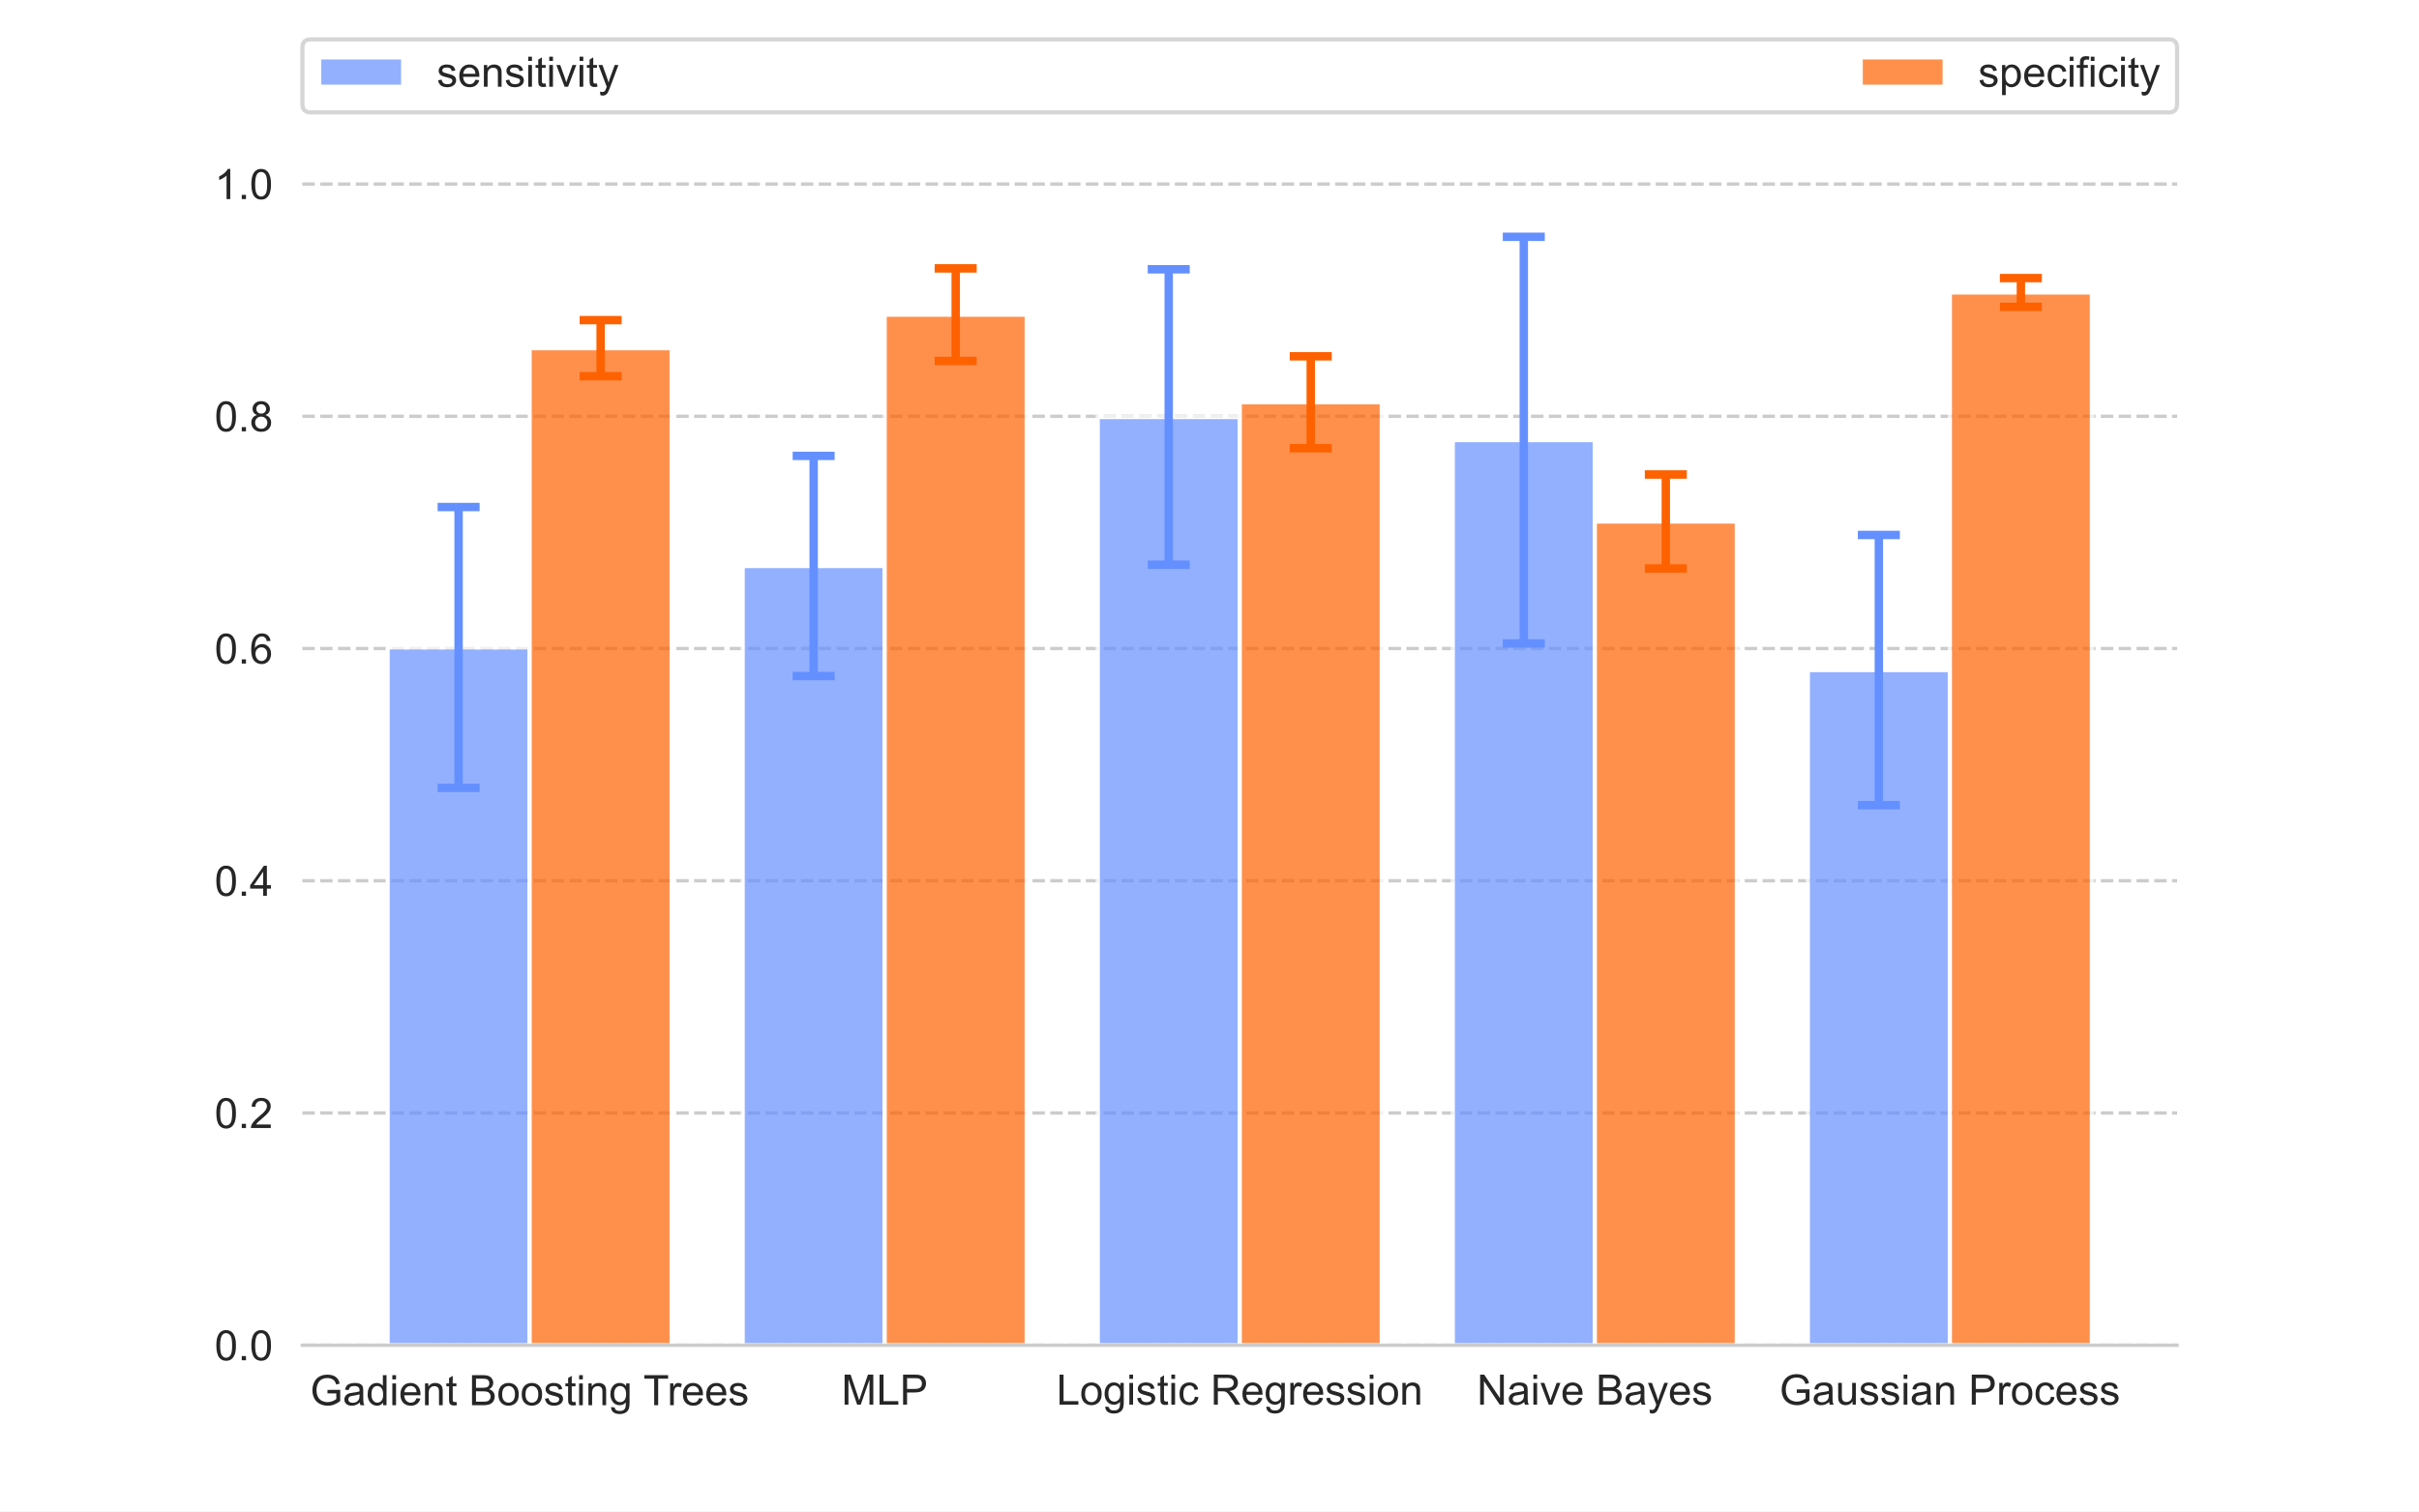
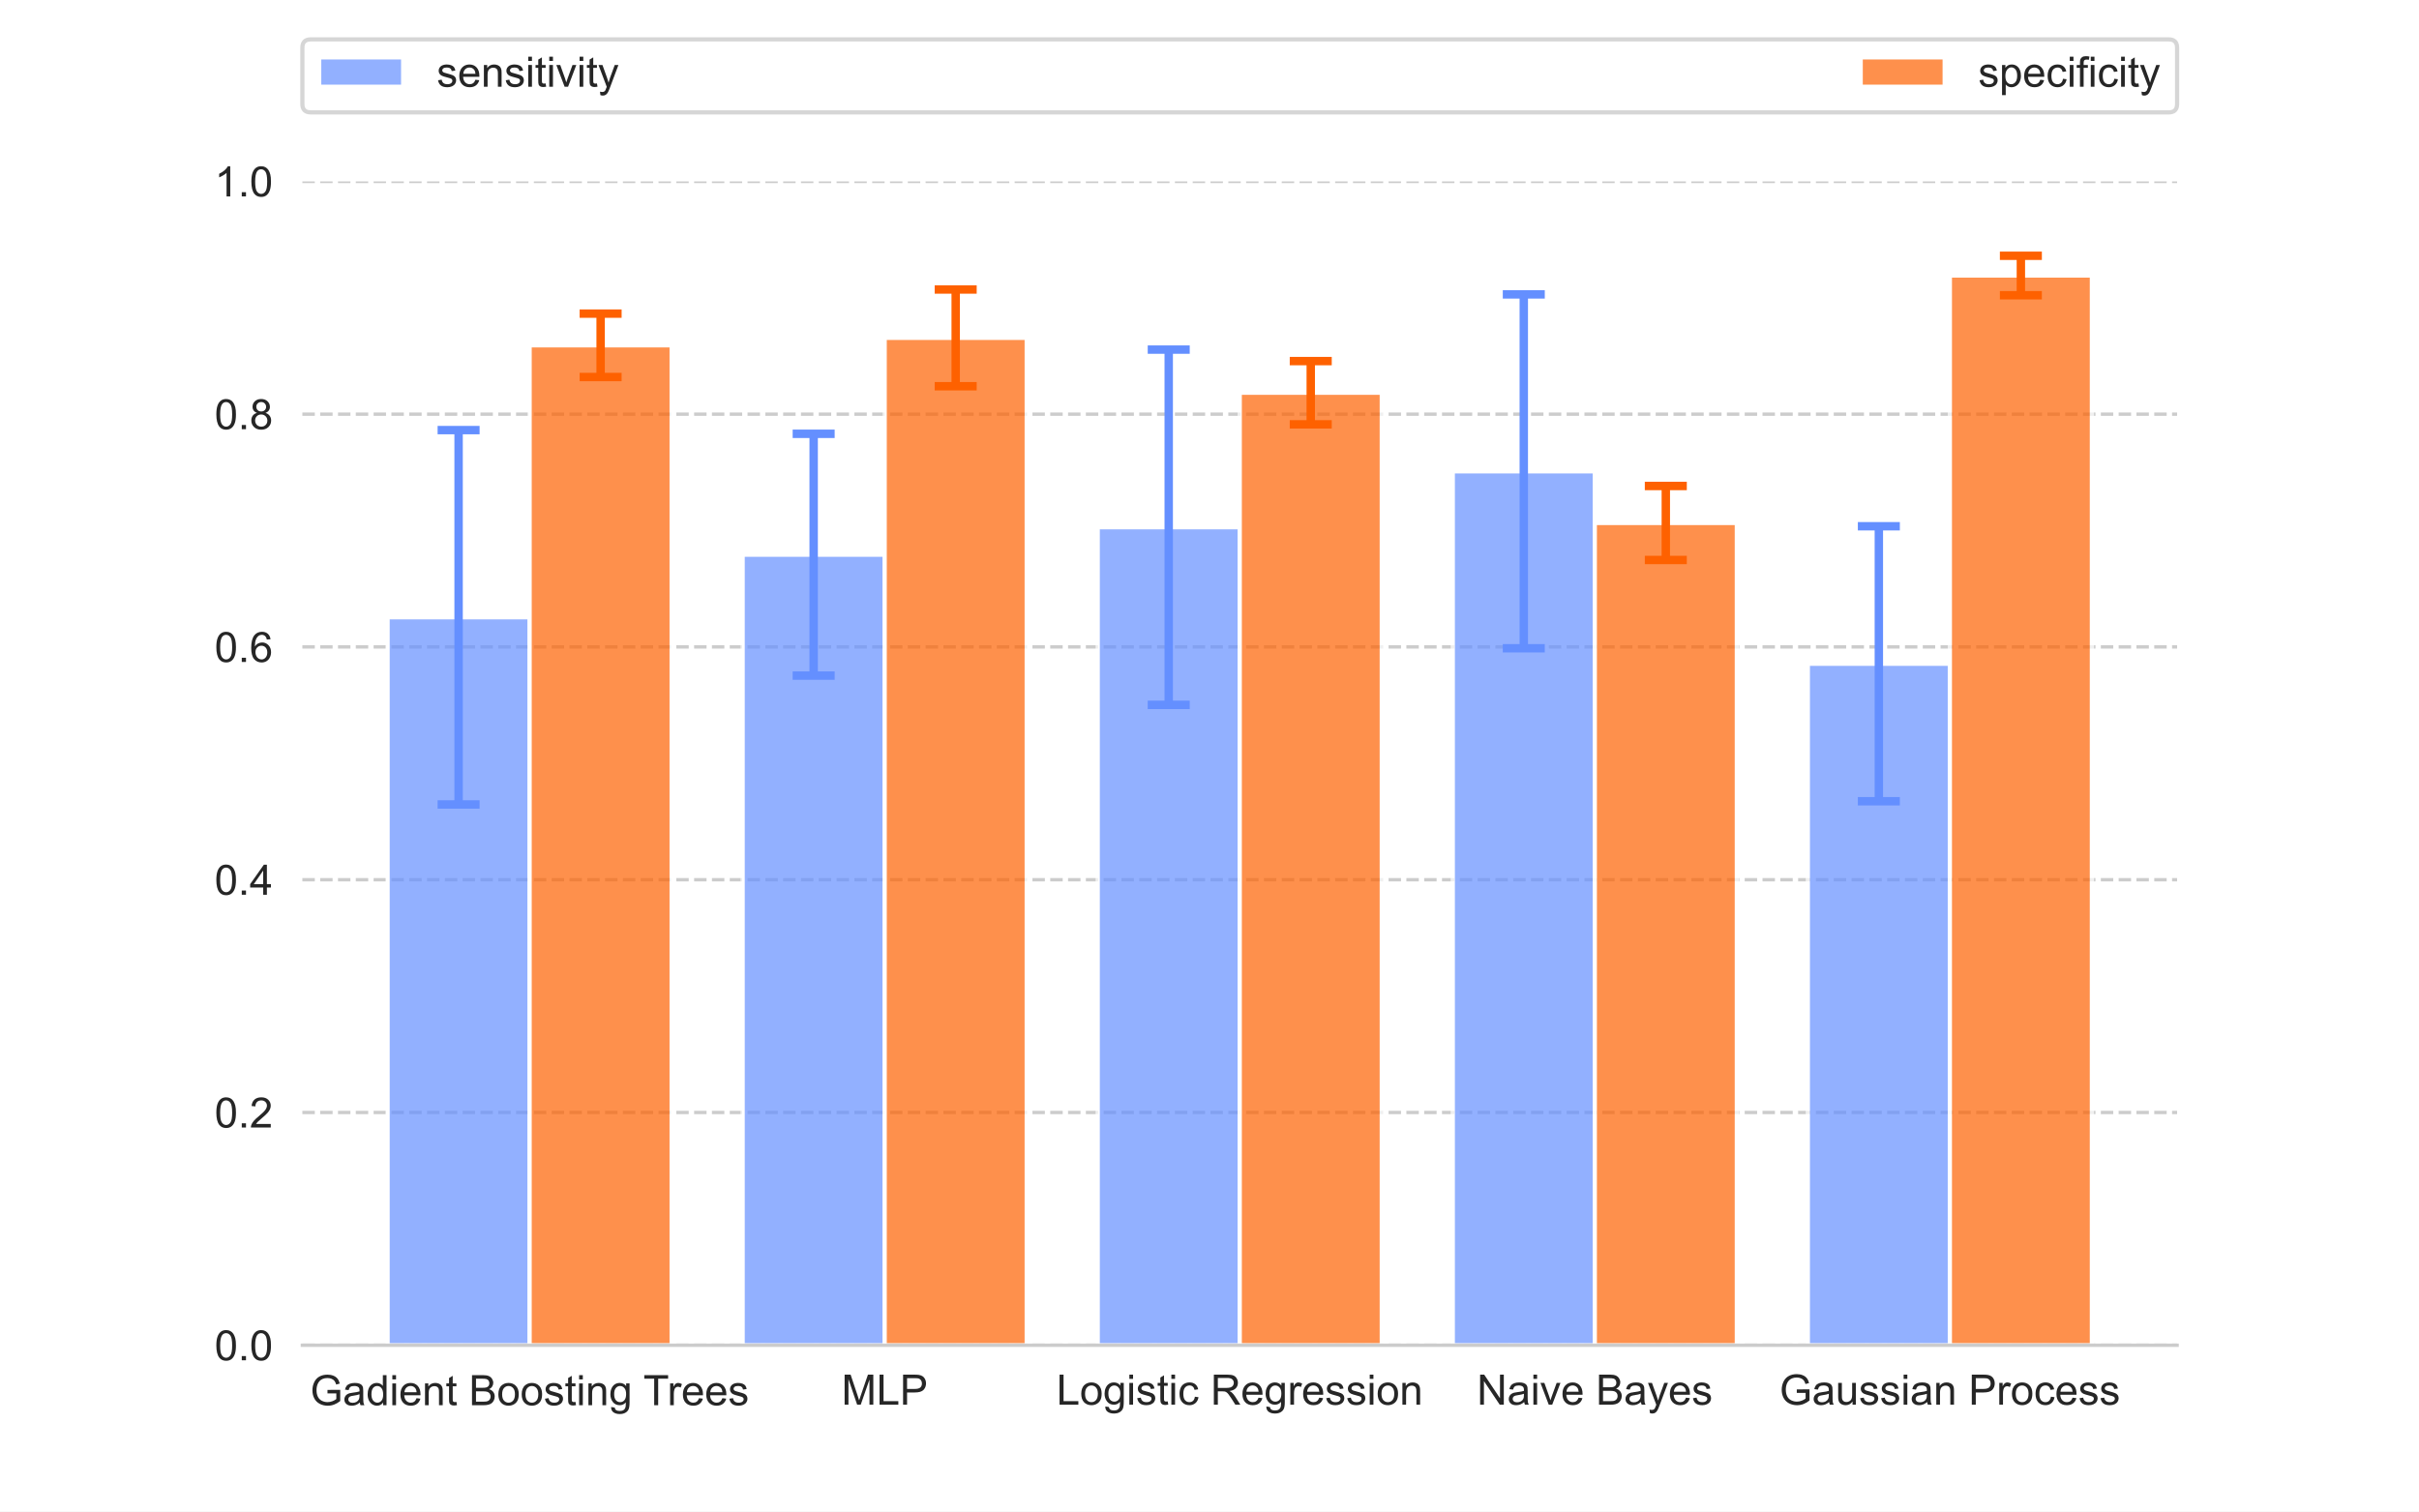
<svg xmlns="http://www.w3.org/2000/svg" xmlns:xlink="http://www.w3.org/1999/xlink" width="576pt" height="360pt" viewBox="0 0 576 360" version="1.1">
  <defs>
    <style type="text/css">*{stroke-linejoin: round; stroke-linecap: butt}</style>
  </defs>
  <g id="figure_1">
    <g id="patch_1">
      <path d="M 0 360  L 576 360  L 576 0  L 0 0  z " style="fill: #ffffff" />
    </g>
    <g id="axes_1">
      <g id="patch_2">
        <path d="M 72 320.4  L 518.4 320.4  L 518.4 43.2  L 72 43.2  z " style="fill: #ffffff" />
      </g>
      <g id="matplotlib.axis_1">
        <g id="xtick_1">
          <g id="text_1">
            <g style="fill: #262626" transform="translate(73.85831 334.6797) scale(0.1 -0.1)">
              <defs>
                <path id="ArialMT-47" d="M 2638 1797  L 2638 2334  L 4578 2338  L 4578 638  Q 4131 281 3656 101  Q 3181 -78 2681 -78  Q 2006 -78 1454 211  Q 903 500 622 1047  Q 341 1594 341 2269  Q 341 2938 620 3517  Q 900 4097 1425 4378  Q 1950 4659 2634 4659  Q 3131 4659 3532 4498  Q 3934 4338 4162 4050  Q 4391 3763 4509 3300  L 3963 3150  Q 3859 3500 3706 3700  Q 3553 3900 3268 4020  Q 2984 4141 2638 4141  Q 2222 4141 1919 4014  Q 1616 3888 1430 3681  Q 1244 3475 1141 3228  Q 966 2803 966 2306  Q 966 1694 1177 1281  Q 1388 869 1791 669  Q 2194 469 2647 469  Q 3041 469 3416 620  Q 3791 772 3984 944  L 3984 1797  L 2638 1797  z " transform="scale(0.015625)" />
                <path id="ArialMT-61" d="M 2588 409  Q 2275 144 1986 34  Q 1697 -75 1366 -75  Q 819 -75 525 192  Q 231 459 231 875  Q 231 1119 342 1320  Q 453 1522 633 1644  Q 813 1766 1038 1828  Q 1203 1872 1538 1913  Q 2219 1994 2541 2106  Q 2544 2222 2544 2253  Q 2544 2597 2384 2738  Q 2169 2928 1744 2928  Q 1347 2928 1158 2789  Q 969 2650 878 2297  L 328 2372  Q 403 2725 575 2942  Q 747 3159 1072 3276  Q 1397 3394 1825 3394  Q 2250 3394 2515 3294  Q 2781 3194 2906 3042  Q 3031 2891 3081 2659  Q 3109 2516 3109 2141  L 3109 1391  Q 3109 606 3145 398  Q 3181 191 3288 0  L 2700 0  Q 2613 175 2588 409  z M 2541 1666  Q 2234 1541 1622 1453  Q 1275 1403 1131 1340  Q 988 1278 909 1158  Q 831 1038 831 891  Q 831 666 1001 516  Q 1172 366 1500 366  Q 1825 366 2078 508  Q 2331 650 2450 897  Q 2541 1088 2541 1459  L 2541 1666  z " transform="scale(0.015625)" />
                <path id="ArialMT-64" d="M 2575 0  L 2575 419  Q 2259 -75 1647 -75  Q 1250 -75 917 144  Q 584 363 401 755  Q 219 1147 219 1656  Q 219 2153 384 2558  Q 550 2963 881 3178  Q 1213 3394 1622 3394  Q 1922 3394 2156 3267  Q 2391 3141 2538 2938  L 2538 4581  L 3097 4581  L 3097 0  L 2575 0  z M 797 1656  Q 797 1019 1065 703  Q 1334 388 1700 388  Q 2069 388 2326 689  Q 2584 991 2584 1609  Q 2584 2291 2321 2609  Q 2059 2928 1675 2928  Q 1300 2928 1048 2622  Q 797 2316 797 1656  z " transform="scale(0.015625)" />
                <path id="ArialMT-69" d="M 425 3934  L 425 4581  L 988 4581  L 988 3934  L 425 3934  z M 425 0  L 425 3319  L 988 3319  L 988 0  L 425 0  z " transform="scale(0.015625)" />
                <path id="ArialMT-65" d="M 2694 1069  L 3275 997  Q 3138 488 2766 206  Q 2394 -75 1816 -75  Q 1088 -75 661 373  Q 234 822 234 1631  Q 234 2469 665 2931  Q 1097 3394 1784 3394  Q 2450 3394 2872 2941  Q 3294 2488 3294 1666  Q 3294 1616 3291 1516  L 816 1516  Q 847 969 1125 678  Q 1403 388 1819 388  Q 2128 388 2347 550  Q 2566 713 2694 1069  z M 847 1978  L 2700 1978  Q 2663 2397 2488 2606  Q 2219 2931 1791 2931  Q 1403 2931 1139 2672  Q 875 2413 847 1978  z " transform="scale(0.015625)" />
                <path id="ArialMT-6e" d="M 422 0  L 422 3319  L 928 3319  L 928 2847  Q 1294 3394 1984 3394  Q 2284 3394 2536 3286  Q 2788 3178 2913 3003  Q 3038 2828 3088 2588  Q 3119 2431 3119 2041  L 3119 0  L 2556 0  L 2556 2019  Q 2556 2363 2490 2533  Q 2425 2703 2258 2804  Q 2091 2906 1866 2906  Q 1506 2906 1245 2678  Q 984 2450 984 1813  L 984 0  L 422 0  z " transform="scale(0.015625)" />
                <path id="ArialMT-74" d="M 1650 503  L 1731 6  Q 1494 -44 1306 -44  Q 1000 -44 831 53  Q 663 150 594 308  Q 525 466 525 972  L 525 2881  L 113 2881  L 113 3319  L 525 3319  L 525 4141  L 1084 4478  L 1084 3319  L 1650 3319  L 1650 2881  L 1084 2881  L 1084 941  Q 1084 700 1114 631  Q 1144 563 1211 522  Q 1278 481 1403 481  Q 1497 481 1650 503  z " transform="scale(0.015625)" />
                <path id="ArialMT-20" transform="scale(0.015625)" />
                <path id="ArialMT-42" d="M 469 0  L 469 4581  L 2188 4581  Q 2713 4581 3030 4442  Q 3347 4303 3526 4014  Q 3706 3725 3706 3409  Q 3706 3116 3547 2856  Q 3388 2597 3066 2438  Q 3481 2316 3704 2022  Q 3928 1728 3928 1328  Q 3928 1006 3792 729  Q 3656 453 3456 303  Q 3256 153 2954 76  Q 2653 0 2216 0  L 469 0  z M 1075 2656  L 2066 2656  Q 2469 2656 2644 2709  Q 2875 2778 2992 2937  Q 3109 3097 3109 3338  Q 3109 3566 3000 3739  Q 2891 3913 2687 3977  Q 2484 4041 1991 4041  L 1075 4041  L 1075 2656  z M 1075 541  L 2216 541  Q 2509 541 2628 563  Q 2838 600 2978 687  Q 3119 775 3209 942  Q 3300 1109 3300 1328  Q 3300 1584 3169 1773  Q 3038 1963 2805 2039  Q 2572 2116 2134 2116  L 1075 2116  L 1075 541  z " transform="scale(0.015625)" />
                <path id="ArialMT-6f" d="M 213 1659  Q 213 2581 725 3025  Q 1153 3394 1769 3394  Q 2453 3394 2887 2945  Q 3322 2497 3322 1706  Q 3322 1066 3130 698  Q 2938 331 2570 128  Q 2203 -75 1769 -75  Q 1072 -75 642 372  Q 213 819 213 1659  z M 791 1659  Q 791 1022 1069 705  Q 1347 388 1769 388  Q 2188 388 2466 706  Q 2744 1025 2744 1678  Q 2744 2294 2464 2611  Q 2184 2928 1769 2928  Q 1347 2928 1069 2612  Q 791 2297 791 1659  z " transform="scale(0.015625)" />
                <path id="ArialMT-73" d="M 197 991  L 753 1078  Q 800 744 1014 566  Q 1228 388 1613 388  Q 2000 388 2187 545  Q 2375 703 2375 916  Q 2375 1106 2209 1216  Q 2094 1291 1634 1406  Q 1016 1563 777 1677  Q 538 1791 414 1992  Q 291 2194 291 2438  Q 291 2659 392 2848  Q 494 3038 669 3163  Q 800 3259 1026 3326  Q 1253 3394 1513 3394  Q 1903 3394 2198 3281  Q 2494 3169 2634 2976  Q 2775 2784 2828 2463  L 2278 2388  Q 2241 2644 2061 2787  Q 1881 2931 1553 2931  Q 1166 2931 1000 2803  Q 834 2675 834 2503  Q 834 2394 903 2306  Q 972 2216 1119 2156  Q 1203 2125 1616 2013  Q 2213 1853 2448 1751  Q 2684 1650 2818 1456  Q 2953 1263 2953 975  Q 2953 694 2789 445  Q 2625 197 2315 61  Q 2006 -75 1616 -75  Q 969 -75 630 194  Q 291 463 197 991  z " transform="scale(0.015625)" />
                <path id="ArialMT-67" d="M 319 -275  L 866 -356  Q 900 -609 1056 -725  Q 1266 -881 1628 -881  Q 2019 -881 2231 -725  Q 2444 -569 2519 -288  Q 2563 -116 2559 434  Q 2191 0 1641 0  Q 956 0 581 494  Q 206 988 206 1678  Q 206 2153 378 2554  Q 550 2956 876 3175  Q 1203 3394 1644 3394  Q 2231 3394 2613 2919  L 2613 3319  L 3131 3319  L 3131 450  Q 3131 -325 2973 -648  Q 2816 -972 2473 -1159  Q 2131 -1347 1631 -1347  Q 1038 -1347 672 -1080  Q 306 -813 319 -275  z M 784 1719  Q 784 1066 1043 766  Q 1303 466 1694 466  Q 2081 466 2343 764  Q 2606 1063 2606 1700  Q 2606 2309 2336 2618  Q 2066 2928 1684 2928  Q 1309 2928 1046 2623  Q 784 2319 784 1719  z " transform="scale(0.015625)" />
                <path id="ArialMT-54" d="M 1659 0  L 1659 4041  L 150 4041  L 150 4581  L 3781 4581  L 3781 4041  L 2266 4041  L 2266 0  L 1659 0  z " transform="scale(0.015625)" />
                <path id="ArialMT-72" d="M 416 0  L 416 3319  L 922 3319  L 922 2816  Q 1116 3169 1280 3281  Q 1444 3394 1641 3394  Q 1925 3394 2219 3213  L 2025 2691  Q 1819 2813 1613 2813  Q 1428 2813 1281 2702  Q 1134 2591 1072 2394  Q 978 2094 978 1738  L 978 0  L 416 0  z " transform="scale(0.015625)" />
              </defs>
              <use xlink:href="#ArialMT-47" />
              <use xlink:href="#ArialMT-61" x="77.783" />
              <use xlink:href="#ArialMT-64" x="133.398" />
              <use xlink:href="#ArialMT-69" x="189.014" />
              <use xlink:href="#ArialMT-65" x="211.23" />
              <use xlink:href="#ArialMT-6e" x="266.846" />
              <use xlink:href="#ArialMT-74" x="322.461" />
              <use xlink:href="#ArialMT-20" x="350.244" />
              <use xlink:href="#ArialMT-42" x="378.027" />
              <use xlink:href="#ArialMT-6f" x="444.727" />
              <use xlink:href="#ArialMT-6f" x="500.342" />
              <use xlink:href="#ArialMT-73" x="555.957" />
              <use xlink:href="#ArialMT-74" x="605.957" />
              <use xlink:href="#ArialMT-69" x="633.74" />
              <use xlink:href="#ArialMT-6e" x="655.957" />
              <use xlink:href="#ArialMT-67" x="711.572" />
              <use xlink:href="#ArialMT-20" x="767.188" />
              <use xlink:href="#ArialMT-54" x="793.221" />
              <use xlink:href="#ArialMT-72" x="850.555" />
              <use xlink:href="#ArialMT-65" x="883.855" />
              <use xlink:href="#ArialMT-65" x="939.471" />
              <use xlink:href="#ArialMT-73" x="995.086" />
            </g>
          </g>
        </g>
        <g id="xtick_2">
          <g id="text_2">
            <g style="fill: #262626" transform="translate(200.3741 334.5578) scale(0.1 -0.1)">
              <defs>
                <path id="ArialMT-4d" d="M 475 0  L 475 4581  L 1388 4581  L 2472 1338  Q 2622 884 2691 659  Q 2769 909 2934 1394  L 4031 4581  L 4847 4581  L 4847 0  L 4263 0  L 4263 3834  L 2931 0  L 2384 0  L 1059 3900  L 1059 0  L 475 0  z " transform="scale(0.015625)" />
                <path id="ArialMT-4c" d="M 469 0  L 469 4581  L 1075 4581  L 1075 541  L 3331 541  L 3331 0  L 469 0  z " transform="scale(0.015625)" />
                <path id="ArialMT-50" d="M 494 0  L 494 4581  L 2222 4581  Q 2678 4581 2919 4538  Q 3256 4481 3484 4323  Q 3713 4166 3852 3881  Q 3991 3597 3991 3256  Q 3991 2672 3619 2267  Q 3247 1863 2275 1863  L 1100 1863  L 1100 0  L 494 0  z M 1100 2403  L 2284 2403  Q 2872 2403 3119 2622  Q 3366 2841 3366 3238  Q 3366 3525 3220 3729  Q 3075 3934 2838 4000  Q 2684 4041 2272 4041  L 1100 4041  L 1100 2403  z " transform="scale(0.015625)" />
              </defs>
              <use xlink:href="#ArialMT-4d" />
              <use xlink:href="#ArialMT-4c" x="83.301" />
              <use xlink:href="#ArialMT-50" x="138.916" />
            </g>
          </g>
        </g>
        <g id="xtick_3">
          <g id="text_3">
            <g style="fill: #262626" transform="translate(251.5695 334.5578) scale(0.1 -0.1)">
              <defs>
                <path id="ArialMT-63" d="M 2588 1216  L 3141 1144  Q 3050 572 2676 248  Q 2303 -75 1759 -75  Q 1078 -75 664 370  Q 250 816 250 1647  Q 250 2184 428 2587  Q 606 2991 970 3192  Q 1334 3394 1763 3394  Q 2303 3394 2647 3120  Q 2991 2847 3088 2344  L 2541 2259  Q 2463 2594 2264 2762  Q 2066 2931 1784 2931  Q 1359 2931 1093 2626  Q 828 2322 828 1663  Q 828 994 1084 691  Q 1341 388 1753 388  Q 2084 388 2306 591  Q 2528 794 2588 1216  z " transform="scale(0.015625)" />
                <path id="ArialMT-52" d="M 503 0  L 503 4581  L 2534 4581  Q 3147 4581 3465 4457  Q 3784 4334 3975 4021  Q 4166 3709 4166 3331  Q 4166 2844 3850 2509  Q 3534 2175 2875 2084  Q 3116 1969 3241 1856  Q 3506 1613 3744 1247  L 4541 0  L 3778 0  L 3172 953  Q 2906 1366 2734 1584  Q 2563 1803 2427 1890  Q 2291 1978 2150 2013  Q 2047 2034 1813 2034  L 1109 2034  L 1109 0  L 503 0  z M 1109 2559  L 2413 2559  Q 2828 2559 3062 2645  Q 3297 2731 3419 2920  Q 3541 3109 3541 3331  Q 3541 3656 3305 3865  Q 3069 4075 2559 4075  L 1109 4075  L 1109 2559  z " transform="scale(0.015625)" />
              </defs>
              <use xlink:href="#ArialMT-4c" />
              <use xlink:href="#ArialMT-6f" x="55.615" />
              <use xlink:href="#ArialMT-67" x="111.23" />
              <use xlink:href="#ArialMT-69" x="166.846" />
              <use xlink:href="#ArialMT-73" x="189.062" />
              <use xlink:href="#ArialMT-74" x="239.062" />
              <use xlink:href="#ArialMT-69" x="266.846" />
              <use xlink:href="#ArialMT-63" x="289.062" />
              <use xlink:href="#ArialMT-20" x="339.062" />
              <use xlink:href="#ArialMT-52" x="366.846" />
              <use xlink:href="#ArialMT-65" x="439.062" />
              <use xlink:href="#ArialMT-67" x="494.678" />
              <use xlink:href="#ArialMT-72" x="550.293" />
              <use xlink:href="#ArialMT-65" x="583.594" />
              <use xlink:href="#ArialMT-73" x="639.209" />
              <use xlink:href="#ArialMT-73" x="689.209" />
              <use xlink:href="#ArialMT-69" x="739.209" />
              <use xlink:href="#ArialMT-6f" x="761.426" />
              <use xlink:href="#ArialMT-6e" x="817.041" />
            </g>
          </g>
        </g>
        <g id="xtick_4">
          <g id="text_4">
            <g style="fill: #262626" transform="translate(351.6775 334.5578) scale(0.1 -0.1)">
              <defs>
                <path id="ArialMT-4e" d="M 488 0  L 488 4581  L 1109 4581  L 3516 984  L 3516 4581  L 4097 4581  L 4097 0  L 3475 0  L 1069 3600  L 1069 0  L 488 0  z " transform="scale(0.015625)" />
                <path id="ArialMT-76" d="M 1344 0  L 81 3319  L 675 3319  L 1388 1331  Q 1503 1009 1600 663  Q 1675 925 1809 1294  L 2547 3319  L 3125 3319  L 1869 0  L 1344 0  z " transform="scale(0.015625)" />
                <path id="ArialMT-79" d="M 397 -1278  L 334 -750  Q 519 -800 656 -800  Q 844 -800 956 -737  Q 1069 -675 1141 -563  Q 1194 -478 1313 -144  Q 1328 -97 1363 -6  L 103 3319  L 709 3319  L 1400 1397  Q 1534 1031 1641 628  Q 1738 1016 1872 1384  L 2581 3319  L 3144 3319  L 1881 -56  Q 1678 -603 1566 -809  Q 1416 -1088 1222 -1217  Q 1028 -1347 759 -1347  Q 597 -1347 397 -1278  z " transform="scale(0.015625)" />
              </defs>
              <use xlink:href="#ArialMT-4e" />
              <use xlink:href="#ArialMT-61" x="72.217" />
              <use xlink:href="#ArialMT-69" x="127.832" />
              <use xlink:href="#ArialMT-76" x="150.049" />
              <use xlink:href="#ArialMT-65" x="200.049" />
              <use xlink:href="#ArialMT-20" x="255.664" />
              <use xlink:href="#ArialMT-42" x="283.447" />
              <use xlink:href="#ArialMT-61" x="350.146" />
              <use xlink:href="#ArialMT-79" x="405.762" />
              <use xlink:href="#ArialMT-65" x="455.762" />
              <use xlink:href="#ArialMT-73" x="511.377" />
            </g>
          </g>
        </g>
        <g id="xtick_5">
          <g id="text_5">
            <g style="fill: #262626" transform="translate(423.719 334.5578) scale(0.1 -0.1)">
              <defs>
                <path id="ArialMT-75" d="M 2597 0  L 2597 488  Q 2209 -75 1544 -75  Q 1250 -75 995 37  Q 741 150 617 320  Q 494 491 444 738  Q 409 903 409 1263  L 409 3319  L 972 3319  L 972 1478  Q 972 1038 1006 884  Q 1059 663 1231 536  Q 1403 409 1656 409  Q 1909 409 2131 539  Q 2353 669 2445 892  Q 2538 1116 2538 1541  L 2538 3319  L 3100 3319  L 3100 0  L 2597 0  z " transform="scale(0.015625)" />
              </defs>
              <use xlink:href="#ArialMT-47" />
              <use xlink:href="#ArialMT-61" x="77.783" />
              <use xlink:href="#ArialMT-75" x="133.398" />
              <use xlink:href="#ArialMT-73" x="189.014" />
              <use xlink:href="#ArialMT-73" x="239.014" />
              <use xlink:href="#ArialMT-69" x="289.014" />
              <use xlink:href="#ArialMT-61" x="311.23" />
              <use xlink:href="#ArialMT-6e" x="366.846" />
              <use xlink:href="#ArialMT-20" x="422.461" />
              <use xlink:href="#ArialMT-50" x="450.244" />
              <use xlink:href="#ArialMT-72" x="516.943" />
              <use xlink:href="#ArialMT-6f" x="550.244" />
              <use xlink:href="#ArialMT-63" x="605.859" />
              <use xlink:href="#ArialMT-65" x="655.859" />
              <use xlink:href="#ArialMT-73" x="711.475" />
              <use xlink:href="#ArialMT-73" x="761.475" />
            </g>
          </g>
        </g>
      </g>
      <g id="matplotlib.axis_2">
        <g id="ytick_1">
          <g id="line2d_1">
-             <path d="M 72 320.4  L 518.4 320.4  " clip-path="url(#p21de30aea2)" style="fill: none; stroke-dasharray: 2.96,1.28; stroke-dashoffset: 0; stroke: #cccccc; stroke-width: 0.8" />
+             <path d="M 72 320.4  L 518.4 320.4  " clip-path="url(#pbddbff8ffb)" style="fill: none; stroke-dasharray: 2.96,1.28; stroke-dashoffset: 0; stroke: #cccccc; stroke-width: 0.8" />
          </g>
          <g id="text_6">
            <g style="fill: #262626" transform="translate(51.1 323.9789) scale(0.1 -0.1)">
              <defs>
                <path id="ArialMT-30" d="M 266 2259  Q 266 3072 433 3567  Q 600 4063 929 4331  Q 1259 4600 1759 4600  Q 2128 4600 2406 4451  Q 2684 4303 2865 4023  Q 3047 3744 3150 3342  Q 3253 2941 3253 2259  Q 3253 1453 3087 958  Q 2922 463 2592 192  Q 2263 -78 1759 -78  Q 1097 -78 719 397  Q 266 969 266 2259  z M 844 2259  Q 844 1131 1108 757  Q 1372 384 1759 384  Q 2147 384 2411 759  Q 2675 1134 2675 2259  Q 2675 3391 2411 3762  Q 2147 4134 1753 4134  Q 1366 4134 1134 3806  Q 844 3388 844 2259  z " transform="scale(0.015625)" />
                <path id="ArialMT-2e" d="M 581 0  L 581 641  L 1222 641  L 1222 0  L 581 0  z " transform="scale(0.015625)" />
              </defs>
              <use xlink:href="#ArialMT-30" />
              <use xlink:href="#ArialMT-2e" x="55.615" />
              <use xlink:href="#ArialMT-30" x="83.398" />
            </g>
          </g>
        </g>
        <g id="ytick_2">
          <g id="line2d_2">
-             <path d="M 72 265.087  L 518.4 265.087  " clip-path="url(#p21de30aea2)" style="fill: none; stroke-dasharray: 2.96,1.28; stroke-dashoffset: 0; stroke: #cccccc; stroke-width: 0.8" />
+             <path d="M 72 264.96  L 518.4 264.96  " clip-path="url(#pbddbff8ffb)" style="fill: none; stroke-dasharray: 2.96,1.28; stroke-dashoffset: 0; stroke: #cccccc; stroke-width: 0.8" />
          </g>
          <g id="text_7">
-             <g style="fill: #262626" transform="translate(51.1 268.6663) scale(0.1 -0.1)">
+             <g style="fill: #262626" transform="translate(51.1 268.5389) scale(0.1 -0.1)">
              <defs>
                <path id="ArialMT-32" d="M 3222 541  L 3222 0  L 194 0  Q 188 203 259 391  Q 375 700 629 1000  Q 884 1300 1366 1694  Q 2113 2306 2375 2664  Q 2638 3022 2638 3341  Q 2638 3675 2398 3904  Q 2159 4134 1775 4134  Q 1369 4134 1125 3890  Q 881 3647 878 3216  L 300 3275  Q 359 3922 746 4261  Q 1134 4600 1788 4600  Q 2447 4600 2831 4234  Q 3216 3869 3216 3328  Q 3216 3053 3103 2787  Q 2991 2522 2730 2228  Q 2469 1934 1863 1422  Q 1356 997 1212 845  Q 1069 694 975 541  L 3222 541  z " transform="scale(0.015625)" />
              </defs>
              <use xlink:href="#ArialMT-30" />
              <use xlink:href="#ArialMT-2e" x="55.615" />
              <use xlink:href="#ArialMT-32" x="83.398" />
            </g>
          </g>
        </g>
        <g id="ytick_3">
          <g id="line2d_3">
-             <path d="M 72 209.775  L 518.4 209.775  " clip-path="url(#p21de30aea2)" style="fill: none; stroke-dasharray: 2.96,1.28; stroke-dashoffset: 0; stroke: #cccccc; stroke-width: 0.8" />
+             <path d="M 72 209.52  L 518.4 209.52  " clip-path="url(#pbddbff8ffb)" style="fill: none; stroke-dasharray: 2.96,1.28; stroke-dashoffset: 0; stroke: #cccccc; stroke-width: 0.8" />
          </g>
          <g id="text_8">
-             <g style="fill: #262626" transform="translate(51.1 213.3538) scale(0.1 -0.1)">
+             <g style="fill: #262626" transform="translate(51.1 213.0989) scale(0.1 -0.1)">
              <defs>
                <path id="ArialMT-34" d="M 2069 0  L 2069 1097  L 81 1097  L 81 1613  L 2172 4581  L 2631 4581  L 2631 1613  L 3250 1613  L 3250 1097  L 2631 1097  L 2631 0  L 2069 0  z M 2069 1613  L 2069 3678  L 634 1613  L 2069 1613  z " transform="scale(0.015625)" />
              </defs>
              <use xlink:href="#ArialMT-30" />
              <use xlink:href="#ArialMT-2e" x="55.615" />
              <use xlink:href="#ArialMT-34" x="83.398" />
            </g>
          </g>
        </g>
        <g id="ytick_4">
          <g id="line2d_4">
-             <path d="M 72 154.462  L 518.4 154.462  " clip-path="url(#p21de30aea2)" style="fill: none; stroke-dasharray: 2.96,1.28; stroke-dashoffset: 0; stroke: #cccccc; stroke-width: 0.8" />
+             <path d="M 72 154.08  L 518.4 154.08  " clip-path="url(#pbddbff8ffb)" style="fill: none; stroke-dasharray: 2.96,1.28; stroke-dashoffset: 0; stroke: #cccccc; stroke-width: 0.8" />
          </g>
          <g id="text_9">
-             <g style="fill: #262626" transform="translate(51.1 158.0412) scale(0.1 -0.1)">
+             <g style="fill: #262626" transform="translate(51.1 157.6589) scale(0.1 -0.1)">
              <defs>
                <path id="ArialMT-36" d="M 3184 3459  L 2625 3416  Q 2550 3747 2413 3897  Q 2184 4138 1850 4138  Q 1581 4138 1378 3988  Q 1113 3794 959 3422  Q 806 3050 800 2363  Q 1003 2672 1297 2822  Q 1591 2972 1913 2972  Q 2475 2972 2870 2558  Q 3266 2144 3266 1488  Q 3266 1056 3080 686  Q 2894 316 2569 119  Q 2244 -78 1831 -78  Q 1128 -78 684 439  Q 241 956 241 2144  Q 241 3472 731 4075  Q 1159 4600 1884 4600  Q 2425 4600 2770 4297  Q 3116 3994 3184 3459  z M 888 1484  Q 888 1194 1011 928  Q 1134 663 1356 523  Q 1578 384 1822 384  Q 2178 384 2434 671  Q 2691 959 2691 1453  Q 2691 1928 2437 2201  Q 2184 2475 1800 2475  Q 1419 2475 1153 2201  Q 888 1928 888 1484  z " transform="scale(0.015625)" />
              </defs>
              <use xlink:href="#ArialMT-30" />
              <use xlink:href="#ArialMT-2e" x="55.615" />
              <use xlink:href="#ArialMT-36" x="83.398" />
            </g>
          </g>
        </g>
        <g id="ytick_5">
          <g id="line2d_5">
-             <path d="M 72 99.15  L 518.4 99.15  " clip-path="url(#p21de30aea2)" style="fill: none; stroke-dasharray: 2.96,1.28; stroke-dashoffset: 0; stroke: #cccccc; stroke-width: 0.8" />
+             <path d="M 72 98.64  L 518.4 98.64  " clip-path="url(#pbddbff8ffb)" style="fill: none; stroke-dasharray: 2.96,1.28; stroke-dashoffset: 0; stroke: #cccccc; stroke-width: 0.8" />
          </g>
          <g id="text_10">
-             <g style="fill: #262626" transform="translate(51.1 102.7287) scale(0.1 -0.1)">
+             <g style="fill: #262626" transform="translate(51.1 102.2189) scale(0.1 -0.1)">
              <defs>
                <path id="ArialMT-38" d="M 1131 2484  Q 781 2613 612 2850  Q 444 3088 444 3419  Q 444 3919 803 4259  Q 1163 4600 1759 4600  Q 2359 4600 2725 4251  Q 3091 3903 3091 3403  Q 3091 3084 2923 2848  Q 2756 2613 2416 2484  Q 2838 2347 3058 2040  Q 3278 1734 3278 1309  Q 3278 722 2862 322  Q 2447 -78 1769 -78  Q 1091 -78 675 323  Q 259 725 259 1325  Q 259 1772 486 2073  Q 713 2375 1131 2484  z M 1019 3438  Q 1019 3113 1228 2906  Q 1438 2700 1772 2700  Q 2097 2700 2305 2904  Q 2513 3109 2513 3406  Q 2513 3716 2298 3927  Q 2084 4138 1766 4138  Q 1444 4138 1231 3931  Q 1019 3725 1019 3438  z M 838 1322  Q 838 1081 952 856  Q 1066 631 1291 507  Q 1516 384 1775 384  Q 2178 384 2440 643  Q 2703 903 2703 1303  Q 2703 1709 2433 1975  Q 2163 2241 1756 2241  Q 1359 2241 1098 1978  Q 838 1716 838 1322  z " transform="scale(0.015625)" />
              </defs>
              <use xlink:href="#ArialMT-30" />
              <use xlink:href="#ArialMT-2e" x="55.615" />
              <use xlink:href="#ArialMT-38" x="83.398" />
            </g>
          </g>
        </g>
        <g id="ytick_6">
          <g id="line2d_6">
-             <path d="M 72 43.837  L 518.4 43.837  " clip-path="url(#p21de30aea2)" style="fill: none; stroke-dasharray: 2.96,1.28; stroke-dashoffset: 0; stroke: #cccccc; stroke-width: 0.8" />
+             <path d="M 72 43.2  L 518.4 43.2  " clip-path="url(#pbddbff8ffb)" style="fill: none; stroke-dasharray: 2.96,1.28; stroke-dashoffset: 0; stroke: #cccccc; stroke-width: 0.8" />
          </g>
          <g id="text_11">
-             <g style="fill: #262626" transform="translate(51.1 47.41612) scale(0.1 -0.1)">
+             <g style="fill: #262626" transform="translate(51.1 46.77891) scale(0.1 -0.1)">
              <defs>
                <path id="ArialMT-31" d="M 2384 0  L 1822 0  L 1822 3584  Q 1619 3391 1289 3197  Q 959 3003 697 2906  L 697 3450  Q 1169 3672 1522 3987  Q 1875 4303 2022 4600  L 2384 4600  L 2384 0  z " transform="scale(0.015625)" />
              </defs>
              <use xlink:href="#ArialMT-31" />
              <use xlink:href="#ArialMT-2e" x="55.615" />
              <use xlink:href="#ArialMT-30" x="83.398" />
            </g>
          </g>
        </g>
      </g>
      <g id="patch_3">
-         <path d="M 92.291 320.4  L 126.109 320.4  L 126.109 154.209  L 92.291 154.209  z " clip-path="url(#p21de30aea2)" style="fill: #648fff; opacity: 0.7; stroke: #ffffff; stroke-linejoin: miter" />
+         <path d="M 92.291 320.4  L 126.109 320.4  L 126.109 147.017  L 92.291 147.017  z " clip-path="url(#pbddbff8ffb)" style="fill: #648fff; opacity: 0.7; stroke: #ffffff; stroke-linejoin: miter" />
      </g>
      <g id="patch_4">
-         <path d="M 176.836 320.4  L 210.655 320.4  L 210.655 134.803  L 176.836 134.803  z " clip-path="url(#p21de30aea2)" style="fill: #648fff; opacity: 0.7; stroke: #ffffff; stroke-linejoin: miter" />
+         <path d="M 176.836 320.4  L 210.655 320.4  L 210.655 132.114  L 176.836 132.114  z " clip-path="url(#pbddbff8ffb)" style="fill: #648fff; opacity: 0.7; stroke: #ffffff; stroke-linejoin: miter" />
      </g>
      <g id="patch_5">
-         <path d="M 261.382 320.4  L 295.2 320.4  L 295.2 99.317  L 261.382 99.317  z " clip-path="url(#p21de30aea2)" style="fill: #648fff; opacity: 0.7; stroke: #ffffff; stroke-linejoin: miter" />
+         <path d="M 261.382 320.4  L 295.2 320.4  L 295.2 125.571  L 261.382 125.571  z " clip-path="url(#pbddbff8ffb)" style="fill: #648fff; opacity: 0.7; stroke: #ffffff; stroke-linejoin: miter" />
      </g>
      <g id="patch_6">
-         <path d="M 345.927 320.4  L 379.745 320.4  L 379.745 104.823  L 345.927 104.823  z " clip-path="url(#p21de30aea2)" style="fill: #648fff; opacity: 0.7; stroke: #ffffff; stroke-linejoin: miter" />
+         <path d="M 345.927 320.4  L 379.745 320.4  L 379.745 112.26  L 345.927 112.26  z " clip-path="url(#pbddbff8ffb)" style="fill: #648fff; opacity: 0.7; stroke: #ffffff; stroke-linejoin: miter" />
      </g>
      <g id="patch_7">
-         <path d="M 430.473 320.4  L 464.291 320.4  L 464.291 159.588  L 430.473 159.588  z " clip-path="url(#p21de30aea2)" style="fill: #648fff; opacity: 0.7; stroke: #ffffff; stroke-linejoin: miter" />
+         <path d="M 430.473 320.4  L 464.291 320.4  L 464.291 158.086  L 430.473 158.086  z " clip-path="url(#pbddbff8ffb)" style="fill: #648fff; opacity: 0.7; stroke: #ffffff; stroke-linejoin: miter" />
      </g>
      <g id="patch_8">
-         <path d="M 126.109 320.4  L 159.927 320.4  L 159.927 82.931  L 126.109 82.931  z " clip-path="url(#p21de30aea2)" style="fill: #fe6100; opacity: 0.7; stroke: #ffffff; stroke-linejoin: miter" />
+         <path d="M 126.109 320.4  L 159.927 320.4  L 159.927 82.248  L 126.109 82.248  z " clip-path="url(#pbddbff8ffb)" style="fill: #fe6100; opacity: 0.7; stroke: #ffffff; stroke-linejoin: miter" />
      </g>
      <g id="patch_9">
-         <path d="M 210.655 320.4  L 244.473 320.4  L 244.473 74.945  L 210.655 74.945  z " clip-path="url(#p21de30aea2)" style="fill: #fe6100; opacity: 0.7; stroke: #ffffff; stroke-linejoin: miter" />
+         <path d="M 210.655 320.4  L 244.473 320.4  L 244.473 80.468  L 210.655 80.468  z " clip-path="url(#pbddbff8ffb)" style="fill: #fe6100; opacity: 0.7; stroke: #ffffff; stroke-linejoin: miter" />
      </g>
      <g id="patch_10">
-         <path d="M 295.2 320.4  L 329.018 320.4  L 329.018 95.81  L 295.2 95.81  z " clip-path="url(#p21de30aea2)" style="fill: #fe6100; opacity: 0.7; stroke: #ffffff; stroke-linejoin: miter" />
+         <path d="M 295.2 320.4  L 329.018 320.4  L 329.018 93.536  L 295.2 93.536  z " clip-path="url(#pbddbff8ffb)" style="fill: #fe6100; opacity: 0.7; stroke: #ffffff; stroke-linejoin: miter" />
      </g>
      <g id="patch_11">
-         <path d="M 379.745 320.4  L 413.564 320.4  L 413.564 124.206  L 379.745 124.206  z " clip-path="url(#p21de30aea2)" style="fill: #fe6100; opacity: 0.7; stroke: #ffffff; stroke-linejoin: miter" />
+         <path d="M 379.745 320.4  L 413.564 320.4  L 413.564 124.56  L 379.745 124.56  z " clip-path="url(#pbddbff8ffb)" style="fill: #fe6100; opacity: 0.7; stroke: #ffffff; stroke-linejoin: miter" />
      </g>
      <g id="patch_12">
-         <path d="M 464.291 320.4  L 498.109 320.4  L 498.109 69.655  L 464.291 69.655  z " clip-path="url(#p21de30aea2)" style="fill: #fe6100; opacity: 0.7; stroke: #ffffff; stroke-linejoin: miter" />
+         <path d="M 464.291 320.4  L 498.109 320.4  L 498.109 65.62  L 464.291 65.62  z " clip-path="url(#pbddbff8ffb)" style="fill: #fe6100; opacity: 0.7; stroke: #ffffff; stroke-linejoin: miter" />
      </g>
      <g id="LineCollection_1">
-         <path d="M 109.2 187.658  L 109.2 120.761  " clip-path="url(#p21de30aea2)" style="fill: none; stroke: #648fff; stroke-width: 2" />
-         <path d="M 193.745 161.024  L 193.745 108.582  " clip-path="url(#p21de30aea2)" style="fill: none; stroke: #648fff; stroke-width: 2" />
-         <path d="M 278.291 134.499  L 278.291 64.135  " clip-path="url(#p21de30aea2)" style="fill: none; stroke: #648fff; stroke-width: 2" />
-         <path d="M 362.836 153.247  L 362.836 56.4  " clip-path="url(#p21de30aea2)" style="fill: none; stroke: #648fff; stroke-width: 2" />
-         <path d="M 447.382 191.765  L 447.382 127.411  " clip-path="url(#p21de30aea2)" style="fill: none; stroke: #648fff; stroke-width: 2" />
+         <path d="M 109.2 191.597  L 109.2 102.437  " clip-path="url(#pbddbff8ffb)" style="fill: none; stroke: #648fff; stroke-width: 2" />
+         <path d="M 193.745 160.908  L 193.745 103.319  " clip-path="url(#pbddbff8ffb)" style="fill: none; stroke: #648fff; stroke-width: 2" />
+         <path d="M 278.291 167.878  L 278.291 83.263  " clip-path="url(#pbddbff8ffb)" style="fill: none; stroke: #648fff; stroke-width: 2" />
+         <path d="M 362.836 154.399  L 362.836 70.121  " clip-path="url(#pbddbff8ffb)" style="fill: none; stroke: #648fff; stroke-width: 2" />
+         <path d="M 447.382 190.833  L 447.382 125.34  " clip-path="url(#pbddbff8ffb)" style="fill: none; stroke: #648fff; stroke-width: 2" />
      </g>
      <g id="line2d_7">
        <defs>
-           <path id="me7bde6ae02" d="M 5 0  L -5 -0  " style="stroke: #648fff; stroke-width: 2" />
+           <path id="m5a22118ed9" d="M 5 0  L -5 -0  " style="stroke: #648fff; stroke-width: 2" />
        </defs>
-         <g clip-path="url(#p21de30aea2)">
-           <use xlink:href="#me7bde6ae02" x="109.2" y="187.658" style="fill: #648fff; stroke: #648fff; stroke-width: 2" />
-           <use xlink:href="#me7bde6ae02" x="193.745" y="161.024" style="fill: #648fff; stroke: #648fff; stroke-width: 2" />
-           <use xlink:href="#me7bde6ae02" x="278.291" y="134.499" style="fill: #648fff; stroke: #648fff; stroke-width: 2" />
-           <use xlink:href="#me7bde6ae02" x="362.836" y="153.247" style="fill: #648fff; stroke: #648fff; stroke-width: 2" />
-           <use xlink:href="#me7bde6ae02" x="447.382" y="191.765" style="fill: #648fff; stroke: #648fff; stroke-width: 2" />
+         <g clip-path="url(#pbddbff8ffb)">
+           <use xlink:href="#m5a22118ed9" x="109.2" y="191.597" style="fill: #648fff; stroke: #648fff; stroke-width: 2" />
+           <use xlink:href="#m5a22118ed9" x="193.745" y="160.908" style="fill: #648fff; stroke: #648fff; stroke-width: 2" />
+           <use xlink:href="#m5a22118ed9" x="278.291" y="167.878" style="fill: #648fff; stroke: #648fff; stroke-width: 2" />
+           <use xlink:href="#m5a22118ed9" x="362.836" y="154.399" style="fill: #648fff; stroke: #648fff; stroke-width: 2" />
+           <use xlink:href="#m5a22118ed9" x="447.382" y="190.833" style="fill: #648fff; stroke: #648fff; stroke-width: 2" />
        </g>
      </g>
      <g id="line2d_8">
-         <g clip-path="url(#p21de30aea2)">
-           <use xlink:href="#me7bde6ae02" x="109.2" y="120.761" style="fill: #648fff; stroke: #648fff; stroke-width: 2" />
-           <use xlink:href="#me7bde6ae02" x="193.745" y="108.582" style="fill: #648fff; stroke: #648fff; stroke-width: 2" />
-           <use xlink:href="#me7bde6ae02" x="278.291" y="64.135" style="fill: #648fff; stroke: #648fff; stroke-width: 2" />
-           <use xlink:href="#me7bde6ae02" x="362.836" y="56.4" style="fill: #648fff; stroke: #648fff; stroke-width: 2" />
-           <use xlink:href="#me7bde6ae02" x="447.382" y="127.411" style="fill: #648fff; stroke: #648fff; stroke-width: 2" />
+         <g clip-path="url(#pbddbff8ffb)">
+           <use xlink:href="#m5a22118ed9" x="109.2" y="102.437" style="fill: #648fff; stroke: #648fff; stroke-width: 2" />
+           <use xlink:href="#m5a22118ed9" x="193.745" y="103.319" style="fill: #648fff; stroke: #648fff; stroke-width: 2" />
+           <use xlink:href="#m5a22118ed9" x="278.291" y="83.263" style="fill: #648fff; stroke: #648fff; stroke-width: 2" />
+           <use xlink:href="#m5a22118ed9" x="362.836" y="70.121" style="fill: #648fff; stroke: #648fff; stroke-width: 2" />
+           <use xlink:href="#m5a22118ed9" x="447.382" y="125.34" style="fill: #648fff; stroke: #648fff; stroke-width: 2" />
        </g>
      </g>
      <g id="LineCollection_2">
-         <path d="M 143.018 89.614  L 143.018 76.248  " clip-path="url(#p21de30aea2)" style="fill: none; stroke: #fe6100; stroke-width: 2" />
-         <path d="M 227.564 85.968  L 227.564 63.922  " clip-path="url(#p21de30aea2)" style="fill: none; stroke: #fe6100; stroke-width: 2" />
-         <path d="M 312.109 106.758  L 312.109 84.862  " clip-path="url(#p21de30aea2)" style="fill: none; stroke: #fe6100; stroke-width: 2" />
-         <path d="M 396.655 135.402  L 396.655 113.011  " clip-path="url(#p21de30aea2)" style="fill: none; stroke: #fe6100; stroke-width: 2" />
-         <path d="M 481.2 73.079  L 481.2 66.231  " clip-path="url(#p21de30aea2)" style="fill: none; stroke: #fe6100; stroke-width: 2" />
+         <path d="M 143.018 89.799  L 143.018 74.696  " clip-path="url(#pbddbff8ffb)" style="fill: none; stroke: #fe6100; stroke-width: 2" />
+         <path d="M 227.564 91.986  L 227.564 68.949  " clip-path="url(#pbddbff8ffb)" style="fill: none; stroke: #fe6100; stroke-width: 2" />
+         <path d="M 312.109 101.069  L 312.109 86.004  " clip-path="url(#pbddbff8ffb)" style="fill: none; stroke: #fe6100; stroke-width: 2" />
+         <path d="M 396.655 133.374  L 396.655 115.746  " clip-path="url(#pbddbff8ffb)" style="fill: none; stroke: #fe6100; stroke-width: 2" />
+         <path d="M 481.2 70.317  L 481.2 60.924  " clip-path="url(#pbddbff8ffb)" style="fill: none; stroke: #fe6100; stroke-width: 2" />
      </g>
      <g id="line2d_9">
        <defs>
-           <path id="md2136996c0" d="M 5 0  L -5 -0  " style="stroke: #fe6100; stroke-width: 2" />
+           <path id="m5185601f87" d="M 5 0  L -5 -0  " style="stroke: #fe6100; stroke-width: 2" />
        </defs>
-         <g clip-path="url(#p21de30aea2)">
-           <use xlink:href="#md2136996c0" x="143.018" y="89.614" style="fill: #fe6100; stroke: #fe6100; stroke-width: 2" />
-           <use xlink:href="#md2136996c0" x="227.564" y="85.968" style="fill: #fe6100; stroke: #fe6100; stroke-width: 2" />
-           <use xlink:href="#md2136996c0" x="312.109" y="106.758" style="fill: #fe6100; stroke: #fe6100; stroke-width: 2" />
-           <use xlink:href="#md2136996c0" x="396.655" y="135.402" style="fill: #fe6100; stroke: #fe6100; stroke-width: 2" />
-           <use xlink:href="#md2136996c0" x="481.2" y="73.079" style="fill: #fe6100; stroke: #fe6100; stroke-width: 2" />
+         <g clip-path="url(#pbddbff8ffb)">
+           <use xlink:href="#m5185601f87" x="143.018" y="89.799" style="fill: #fe6100; stroke: #fe6100; stroke-width: 2" />
+           <use xlink:href="#m5185601f87" x="227.564" y="91.986" style="fill: #fe6100; stroke: #fe6100; stroke-width: 2" />
+           <use xlink:href="#m5185601f87" x="312.109" y="101.069" style="fill: #fe6100; stroke: #fe6100; stroke-width: 2" />
+           <use xlink:href="#m5185601f87" x="396.655" y="133.374" style="fill: #fe6100; stroke: #fe6100; stroke-width: 2" />
+           <use xlink:href="#m5185601f87" x="481.2" y="70.317" style="fill: #fe6100; stroke: #fe6100; stroke-width: 2" />
        </g>
      </g>
      <g id="line2d_10">
-         <g clip-path="url(#p21de30aea2)">
-           <use xlink:href="#md2136996c0" x="143.018" y="76.248" style="fill: #fe6100; stroke: #fe6100; stroke-width: 2" />
-           <use xlink:href="#md2136996c0" x="227.564" y="63.922" style="fill: #fe6100; stroke: #fe6100; stroke-width: 2" />
-           <use xlink:href="#md2136996c0" x="312.109" y="84.862" style="fill: #fe6100; stroke: #fe6100; stroke-width: 2" />
-           <use xlink:href="#md2136996c0" x="396.655" y="113.011" style="fill: #fe6100; stroke: #fe6100; stroke-width: 2" />
-           <use xlink:href="#md2136996c0" x="481.2" y="66.231" style="fill: #fe6100; stroke: #fe6100; stroke-width: 2" />
+         <g clip-path="url(#pbddbff8ffb)">
+           <use xlink:href="#m5185601f87" x="143.018" y="74.696" style="fill: #fe6100; stroke: #fe6100; stroke-width: 2" />
+           <use xlink:href="#m5185601f87" x="227.564" y="68.949" style="fill: #fe6100; stroke: #fe6100; stroke-width: 2" />
+           <use xlink:href="#m5185601f87" x="312.109" y="86.004" style="fill: #fe6100; stroke: #fe6100; stroke-width: 2" />
+           <use xlink:href="#m5185601f87" x="396.655" y="115.746" style="fill: #fe6100; stroke: #fe6100; stroke-width: 2" />
+           <use xlink:href="#m5185601f87" x="481.2" y="60.924" style="fill: #fe6100; stroke: #fe6100; stroke-width: 2" />
        </g>
      </g>
      <g id="patch_13">
        <path d="M 72 320.4  L 518.4 320.4  " style="fill: none; stroke: #cccccc; stroke-width: 0.8; stroke-linejoin: miter; stroke-linecap: square" />
      </g>
      <g id="legend_1">
        <g id="patch_14">
          <path d="M 74 26.766  L 516.4 26.766  Q 518.4 26.766 518.4 24.766  L 518.4 11.382  Q 518.4 9.382 516.4 9.382  L 74 9.382  Q 72 9.382 72 11.382  L 72 24.766  Q 72 26.766 74 26.766  z " style="fill: #ffffff; opacity: 0.8; stroke: #cccccc; stroke-linejoin: miter" />
        </g>
        <g id="patch_15">
          <path d="M 76 20.661  L 96 20.661  L 96 13.661  L 76 13.661  z " style="fill: #648fff; opacity: 0.7; stroke: #ffffff; stroke-linejoin: miter" />
        </g>
        <g id="text_12">
          <g style="fill: #262626" transform="translate(104 20.66129) scale(0.1 -0.1)">
            <use xlink:href="#ArialMT-73" />
            <use xlink:href="#ArialMT-65" x="50" />
            <use xlink:href="#ArialMT-6e" x="105.615" />
            <use xlink:href="#ArialMT-73" x="161.23" />
            <use xlink:href="#ArialMT-69" x="211.23" />
            <use xlink:href="#ArialMT-74" x="233.447" />
            <use xlink:href="#ArialMT-69" x="261.23" />
            <use xlink:href="#ArialMT-76" x="283.447" />
            <use xlink:href="#ArialMT-69" x="333.447" />
            <use xlink:href="#ArialMT-74" x="355.664" />
            <use xlink:href="#ArialMT-79" x="383.447" />
          </g>
        </g>
        <g id="patch_16">
          <path d="M 443.056 20.661  L 463.056 20.661  L 463.056 13.661  L 443.056 13.661  z " style="fill: #fe6100; opacity: 0.7; stroke: #ffffff; stroke-linejoin: miter" />
        </g>
        <g id="text_13">
          <g style="fill: #262626" transform="translate(471.0562 20.66129) scale(0.1 -0.1)">
            <defs>
              <path id="ArialMT-70" d="M 422 -1272  L 422 3319  L 934 3319  L 934 2888  Q 1116 3141 1344 3267  Q 1572 3394 1897 3394  Q 2322 3394 2647 3175  Q 2972 2956 3137 2557  Q 3303 2159 3303 1684  Q 3303 1175 3120 767  Q 2938 359 2589 142  Q 2241 -75 1856 -75  Q 1575 -75 1351 44  Q 1128 163 984 344  L 984 -1272  L 422 -1272  z M 931 1641  Q 931 1000 1190 694  Q 1450 388 1819 388  Q 2194 388 2461 705  Q 2728 1022 2728 1688  Q 2728 2322 2467 2637  Q 2206 2953 1844 2953  Q 1484 2953 1207 2617  Q 931 2281 931 1641  z " transform="scale(0.015625)" />
              <path id="ArialMT-66" d="M 556 0  L 556 2881  L 59 2881  L 59 3319  L 556 3319  L 556 3672  Q 556 4006 616 4169  Q 697 4388 901 4523  Q 1106 4659 1475 4659  Q 1713 4659 2000 4603  L 1916 4113  Q 1741 4144 1584 4144  Q 1328 4144 1222 4034  Q 1116 3925 1116 3625  L 1116 3319  L 1763 3319  L 1763 2881  L 1116 2881  L 1116 0  L 556 0  z " transform="scale(0.015625)" />
            </defs>
            <use xlink:href="#ArialMT-73" />
            <use xlink:href="#ArialMT-70" x="50" />
            <use xlink:href="#ArialMT-65" x="105.615" />
            <use xlink:href="#ArialMT-63" x="161.23" />
            <use xlink:href="#ArialMT-69" x="211.23" />
            <use xlink:href="#ArialMT-66" x="233.447" />
            <use xlink:href="#ArialMT-69" x="261.23" />
            <use xlink:href="#ArialMT-63" x="283.447" />
            <use xlink:href="#ArialMT-69" x="333.447" />
            <use xlink:href="#ArialMT-74" x="355.664" />
            <use xlink:href="#ArialMT-79" x="383.447" />
          </g>
        </g>
      </g>
    </g>
  </g>
  <defs>
-     <clipPath id="p21de30aea2">
+     <clipPath id="pbddbff8ffb">
      <rect x="72" y="43.2" width="446.4" height="277.2" />
    </clipPath>
  </defs>
</svg>
